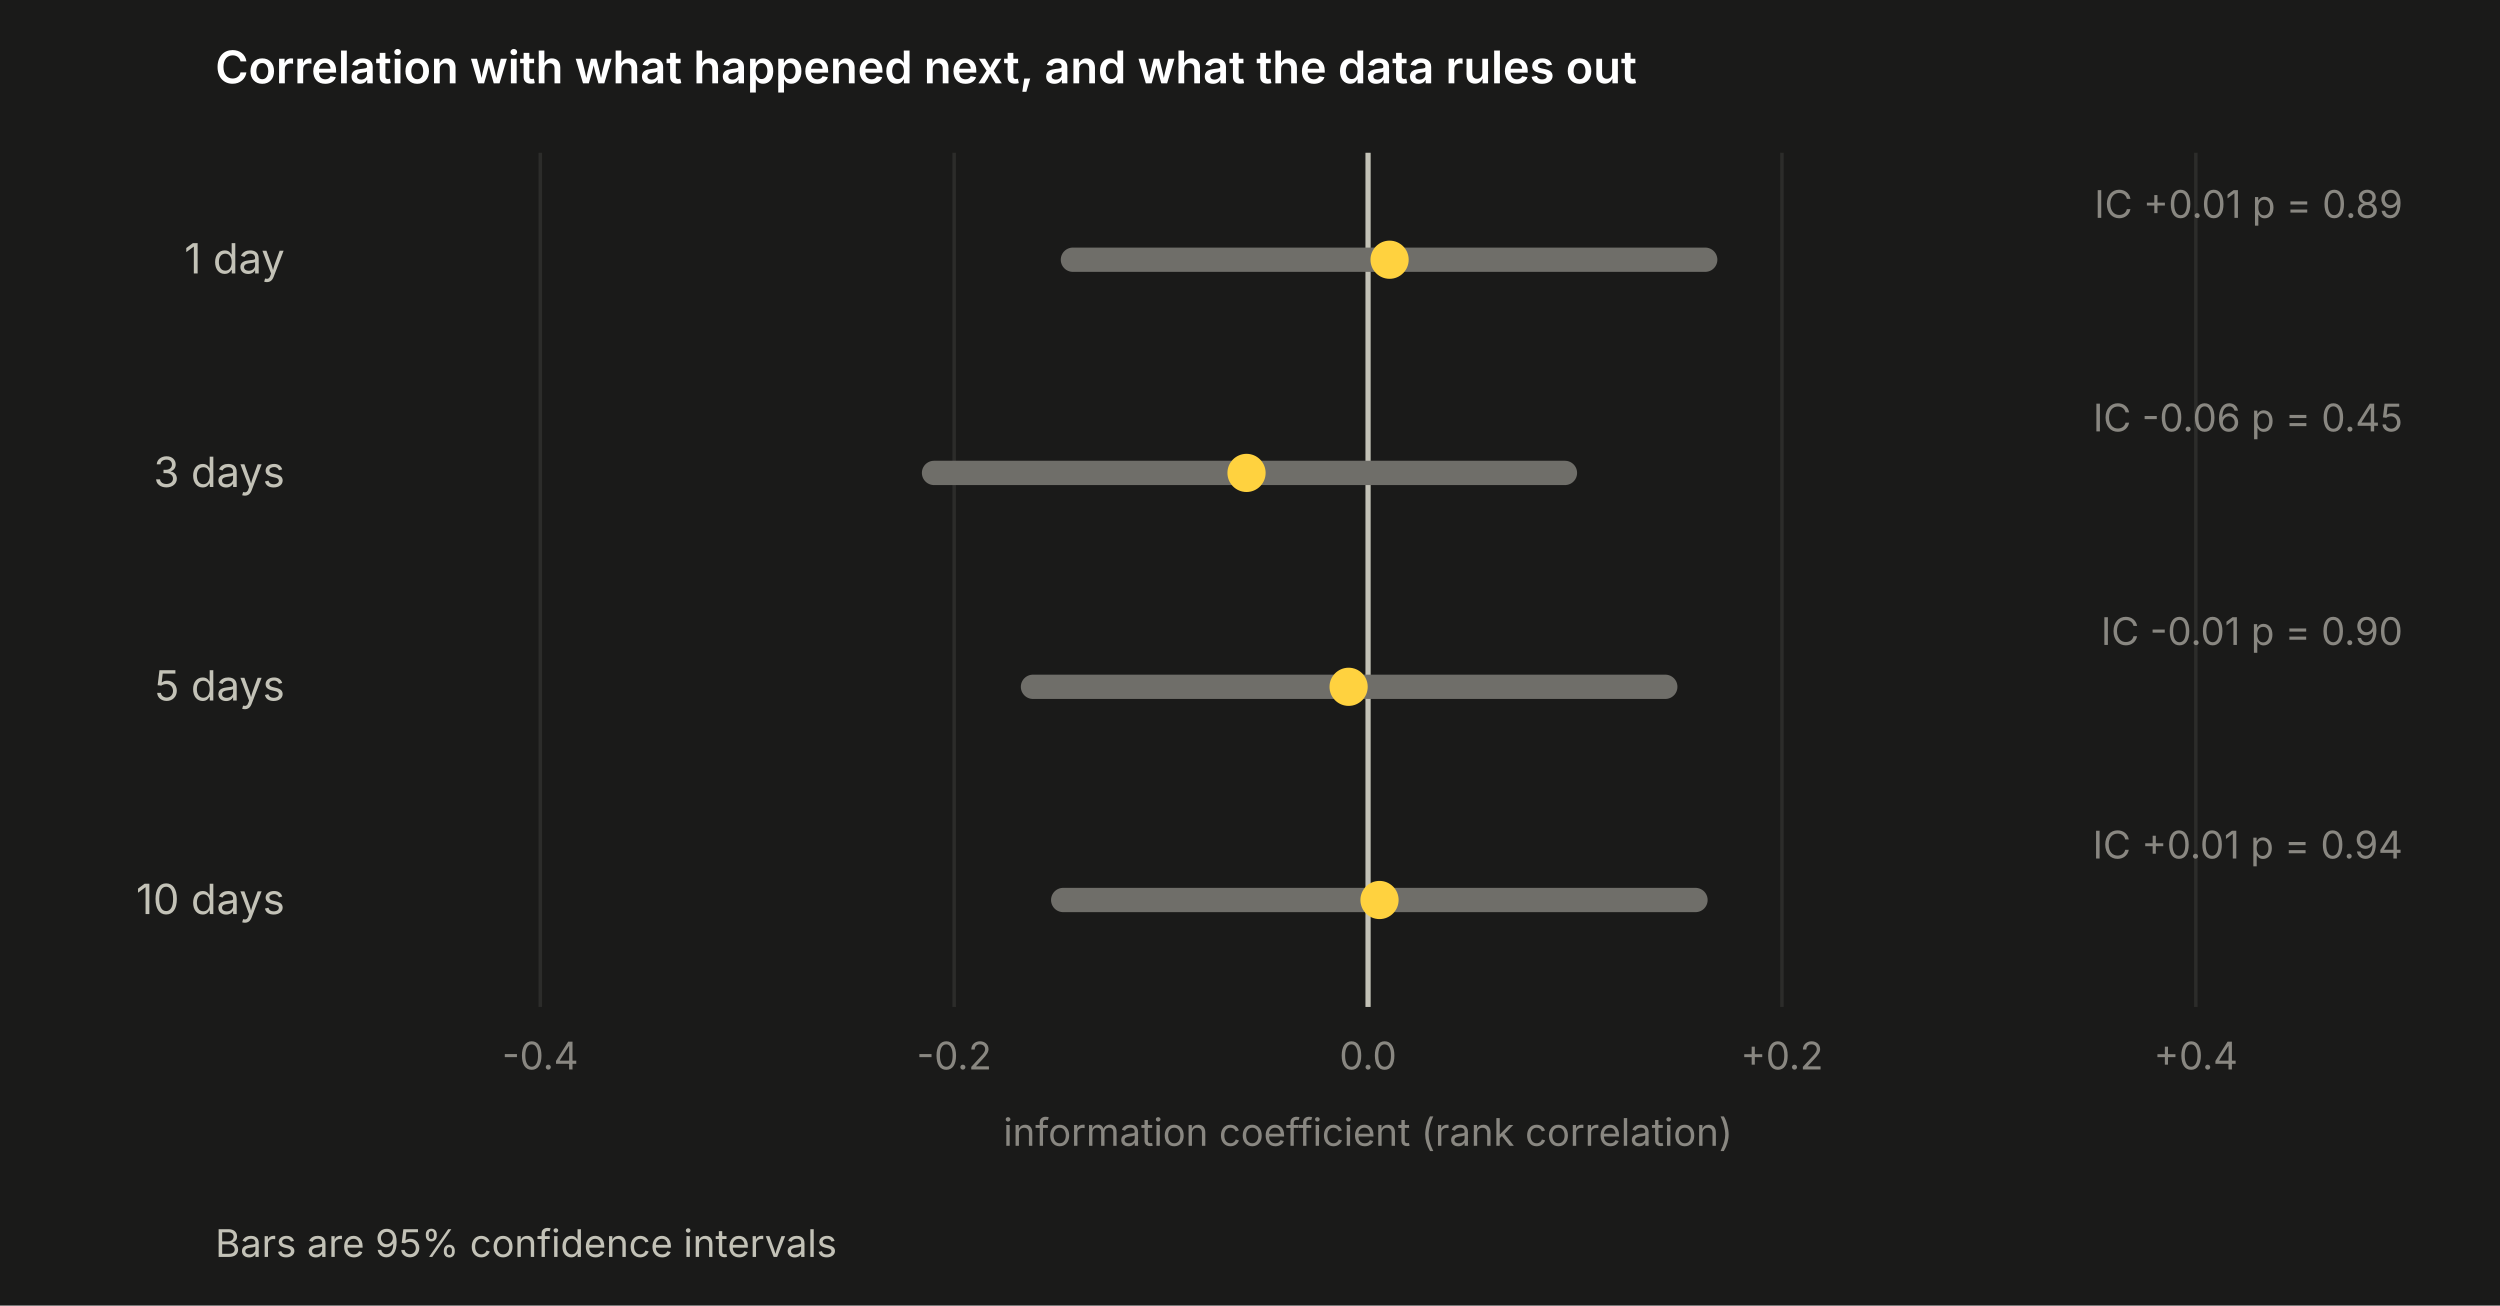
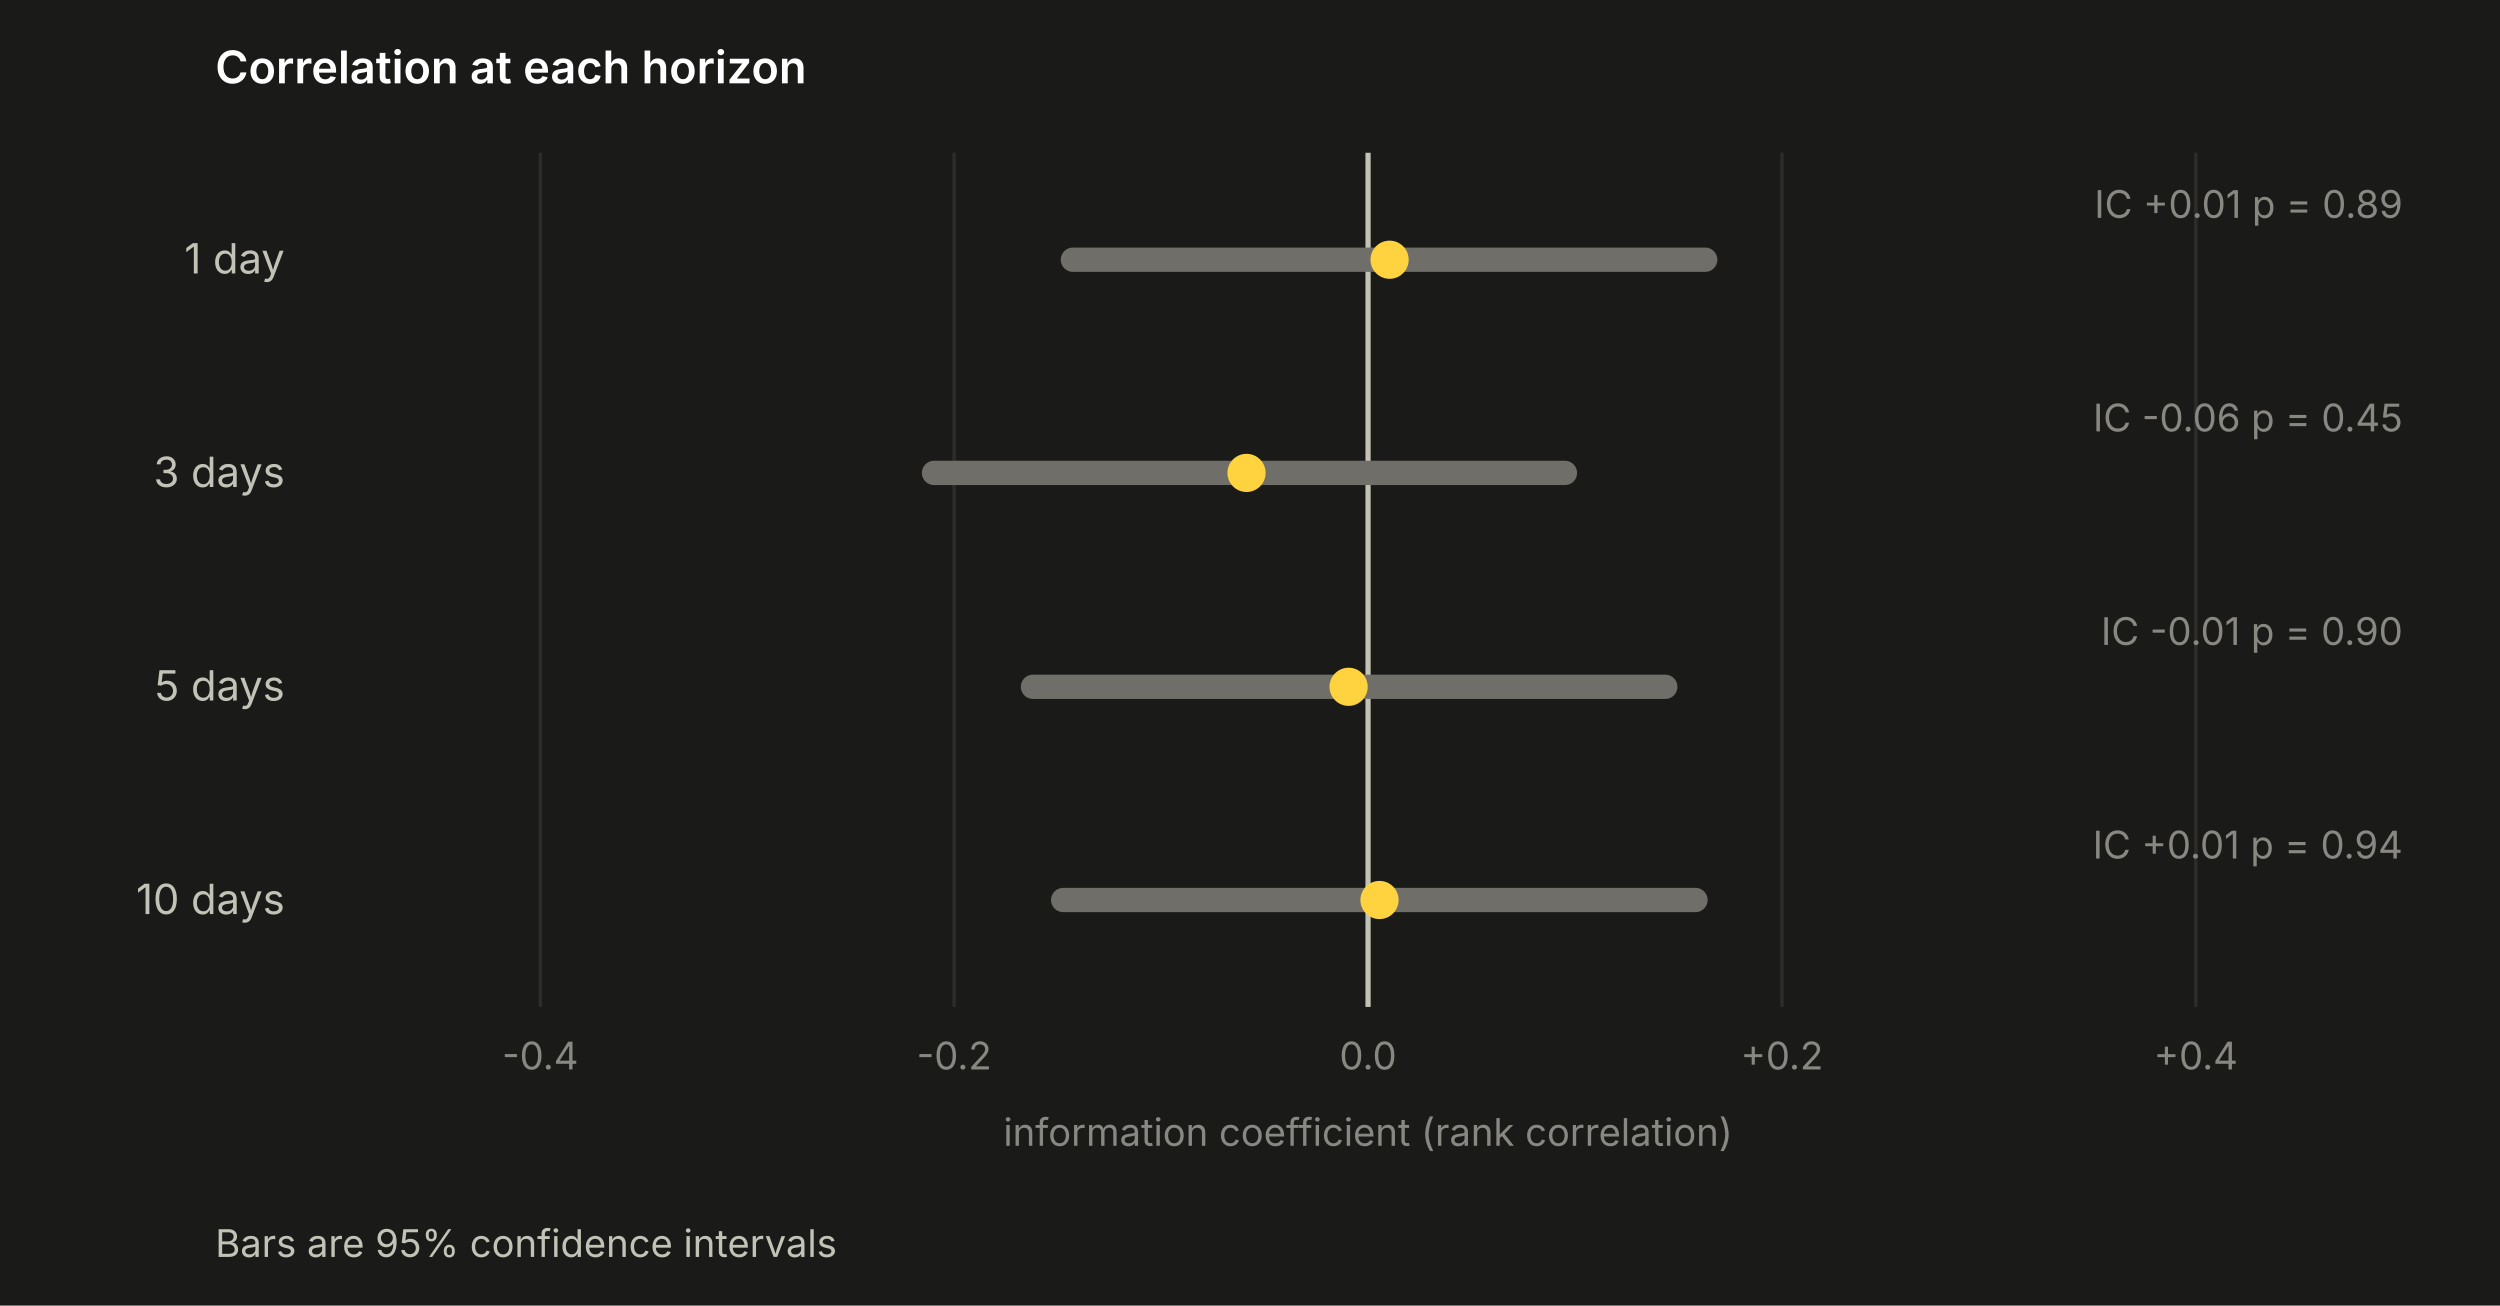
<svg xmlns="http://www.w3.org/2000/svg" width="720" height="376" viewBox="0 0 720 376" font-family="system-ui, -apple-system, 'Segoe UI', sans-serif">
  <rect width="720" height="376" fill="#1a1a19" />
-   <text x="62" y="24" font-size="13" text-anchor="start" font-weight="600" fill="#ffffff" style="font-variant-numeric:tabular-nums">Correlation with what happened next, and what the data rules out</text>
+   <text x="62" y="24" font-size="13" text-anchor="start" font-weight="600" fill="#ffffff" style="font-variant-numeric:tabular-nums">Correlation at each horizon</text>
  <line x1="155.6" y1="44" x2="155.6" y2="290" stroke="#2c2c2a" stroke-width="1" />
  <text x="155.6" y="308" font-size="11" text-anchor="middle" fill="#898781" style="font-variant-numeric:tabular-nums">-0.4</text>
  <line x1="274.8" y1="44" x2="274.8" y2="290" stroke="#2c2c2a" stroke-width="1" />
  <text x="274.8" y="308" font-size="11" text-anchor="middle" fill="#898781" style="font-variant-numeric:tabular-nums">-0.2</text>
  <line x1="394.0" y1="44" x2="394.0" y2="290" stroke="#2c2c2a" stroke-width="1" />
  <text x="394.0" y="308" font-size="11" text-anchor="middle" fill="#898781" style="font-variant-numeric:tabular-nums">0.0</text>
  <line x1="513.2" y1="44" x2="513.2" y2="290" stroke="#2c2c2a" stroke-width="1" />
  <text x="513.2" y="308" font-size="11" text-anchor="middle" fill="#898781" style="font-variant-numeric:tabular-nums">+0.2</text>
  <line x1="632.4" y1="44" x2="632.4" y2="290" stroke="#2c2c2a" stroke-width="1" />
  <text x="632.4" y="308" font-size="11" text-anchor="middle" fill="#898781" style="font-variant-numeric:tabular-nums">+0.4</text>
  <line x1="394.0" y1="44" x2="394.0" y2="290" stroke="#c3c2b7" stroke-width="1.5" />
  <text x="394.0" y="330" font-size="11" text-anchor="middle" fill="#898781" style="font-variant-numeric:tabular-nums">information coefficient (rank correlation)</text>
  <text x="82" y="78.75" font-size="12" text-anchor="end" fill="#c3c2b7" style="font-variant-numeric:tabular-nums">1 day</text>
  <line x1="309.0" y1="74.8" x2="491.1" y2="74.8" stroke="#6f6e69" stroke-width="7" stroke-linecap="round" />
  <circle cx="400.2" cy="74.8" r="5.5" fill="#ffd23f" />
  <text x="692" y="62.75" font-size="11" text-anchor="end" fill="#898781" style="font-variant-numeric:tabular-nums">IC +0.01   p = 0.89</text>
  <text x="82" y="140.25" font-size="12" text-anchor="end" fill="#c3c2b7" style="font-variant-numeric:tabular-nums">3 days</text>
  <line x1="269.0" y1="136.2" x2="450.7" y2="136.2" stroke="#6f6e69" stroke-width="7" stroke-linecap="round" />
  <circle cx="359.0" cy="136.2" r="5.5" fill="#ffd23f" />
  <text x="692" y="124.25" font-size="11" text-anchor="end" fill="#898781" style="font-variant-numeric:tabular-nums">IC -0.06   p = 0.45</text>
  <text x="82" y="201.75" font-size="12" text-anchor="end" fill="#c3c2b7" style="font-variant-numeric:tabular-nums">5 days</text>
  <line x1="297.5" y1="197.8" x2="479.6" y2="197.8" stroke="#6f6e69" stroke-width="7" stroke-linecap="round" />
  <circle cx="388.4" cy="197.8" r="5.5" fill="#ffd23f" />
  <text x="692" y="185.75" font-size="11" text-anchor="end" fill="#898781" style="font-variant-numeric:tabular-nums">IC -0.01   p = 0.90</text>
  <text x="82" y="263.25" font-size="12" text-anchor="end" fill="#c3c2b7" style="font-variant-numeric:tabular-nums">10 days</text>
  <line x1="306.2" y1="259.2" x2="488.3" y2="259.2" stroke="#6f6e69" stroke-width="7" stroke-linecap="round" />
  <circle cx="397.3" cy="259.2" r="5.5" fill="#ffd23f" />
  <text x="692" y="247.25" font-size="11" text-anchor="end" fill="#898781" style="font-variant-numeric:tabular-nums">IC +0.01   p = 0.94</text>
  <text x="62" y="362" font-size="11" text-anchor="start" fill="#c3c2b7" style="font-variant-numeric:tabular-nums">Bars are 95% confidence intervals</text>
</svg>
